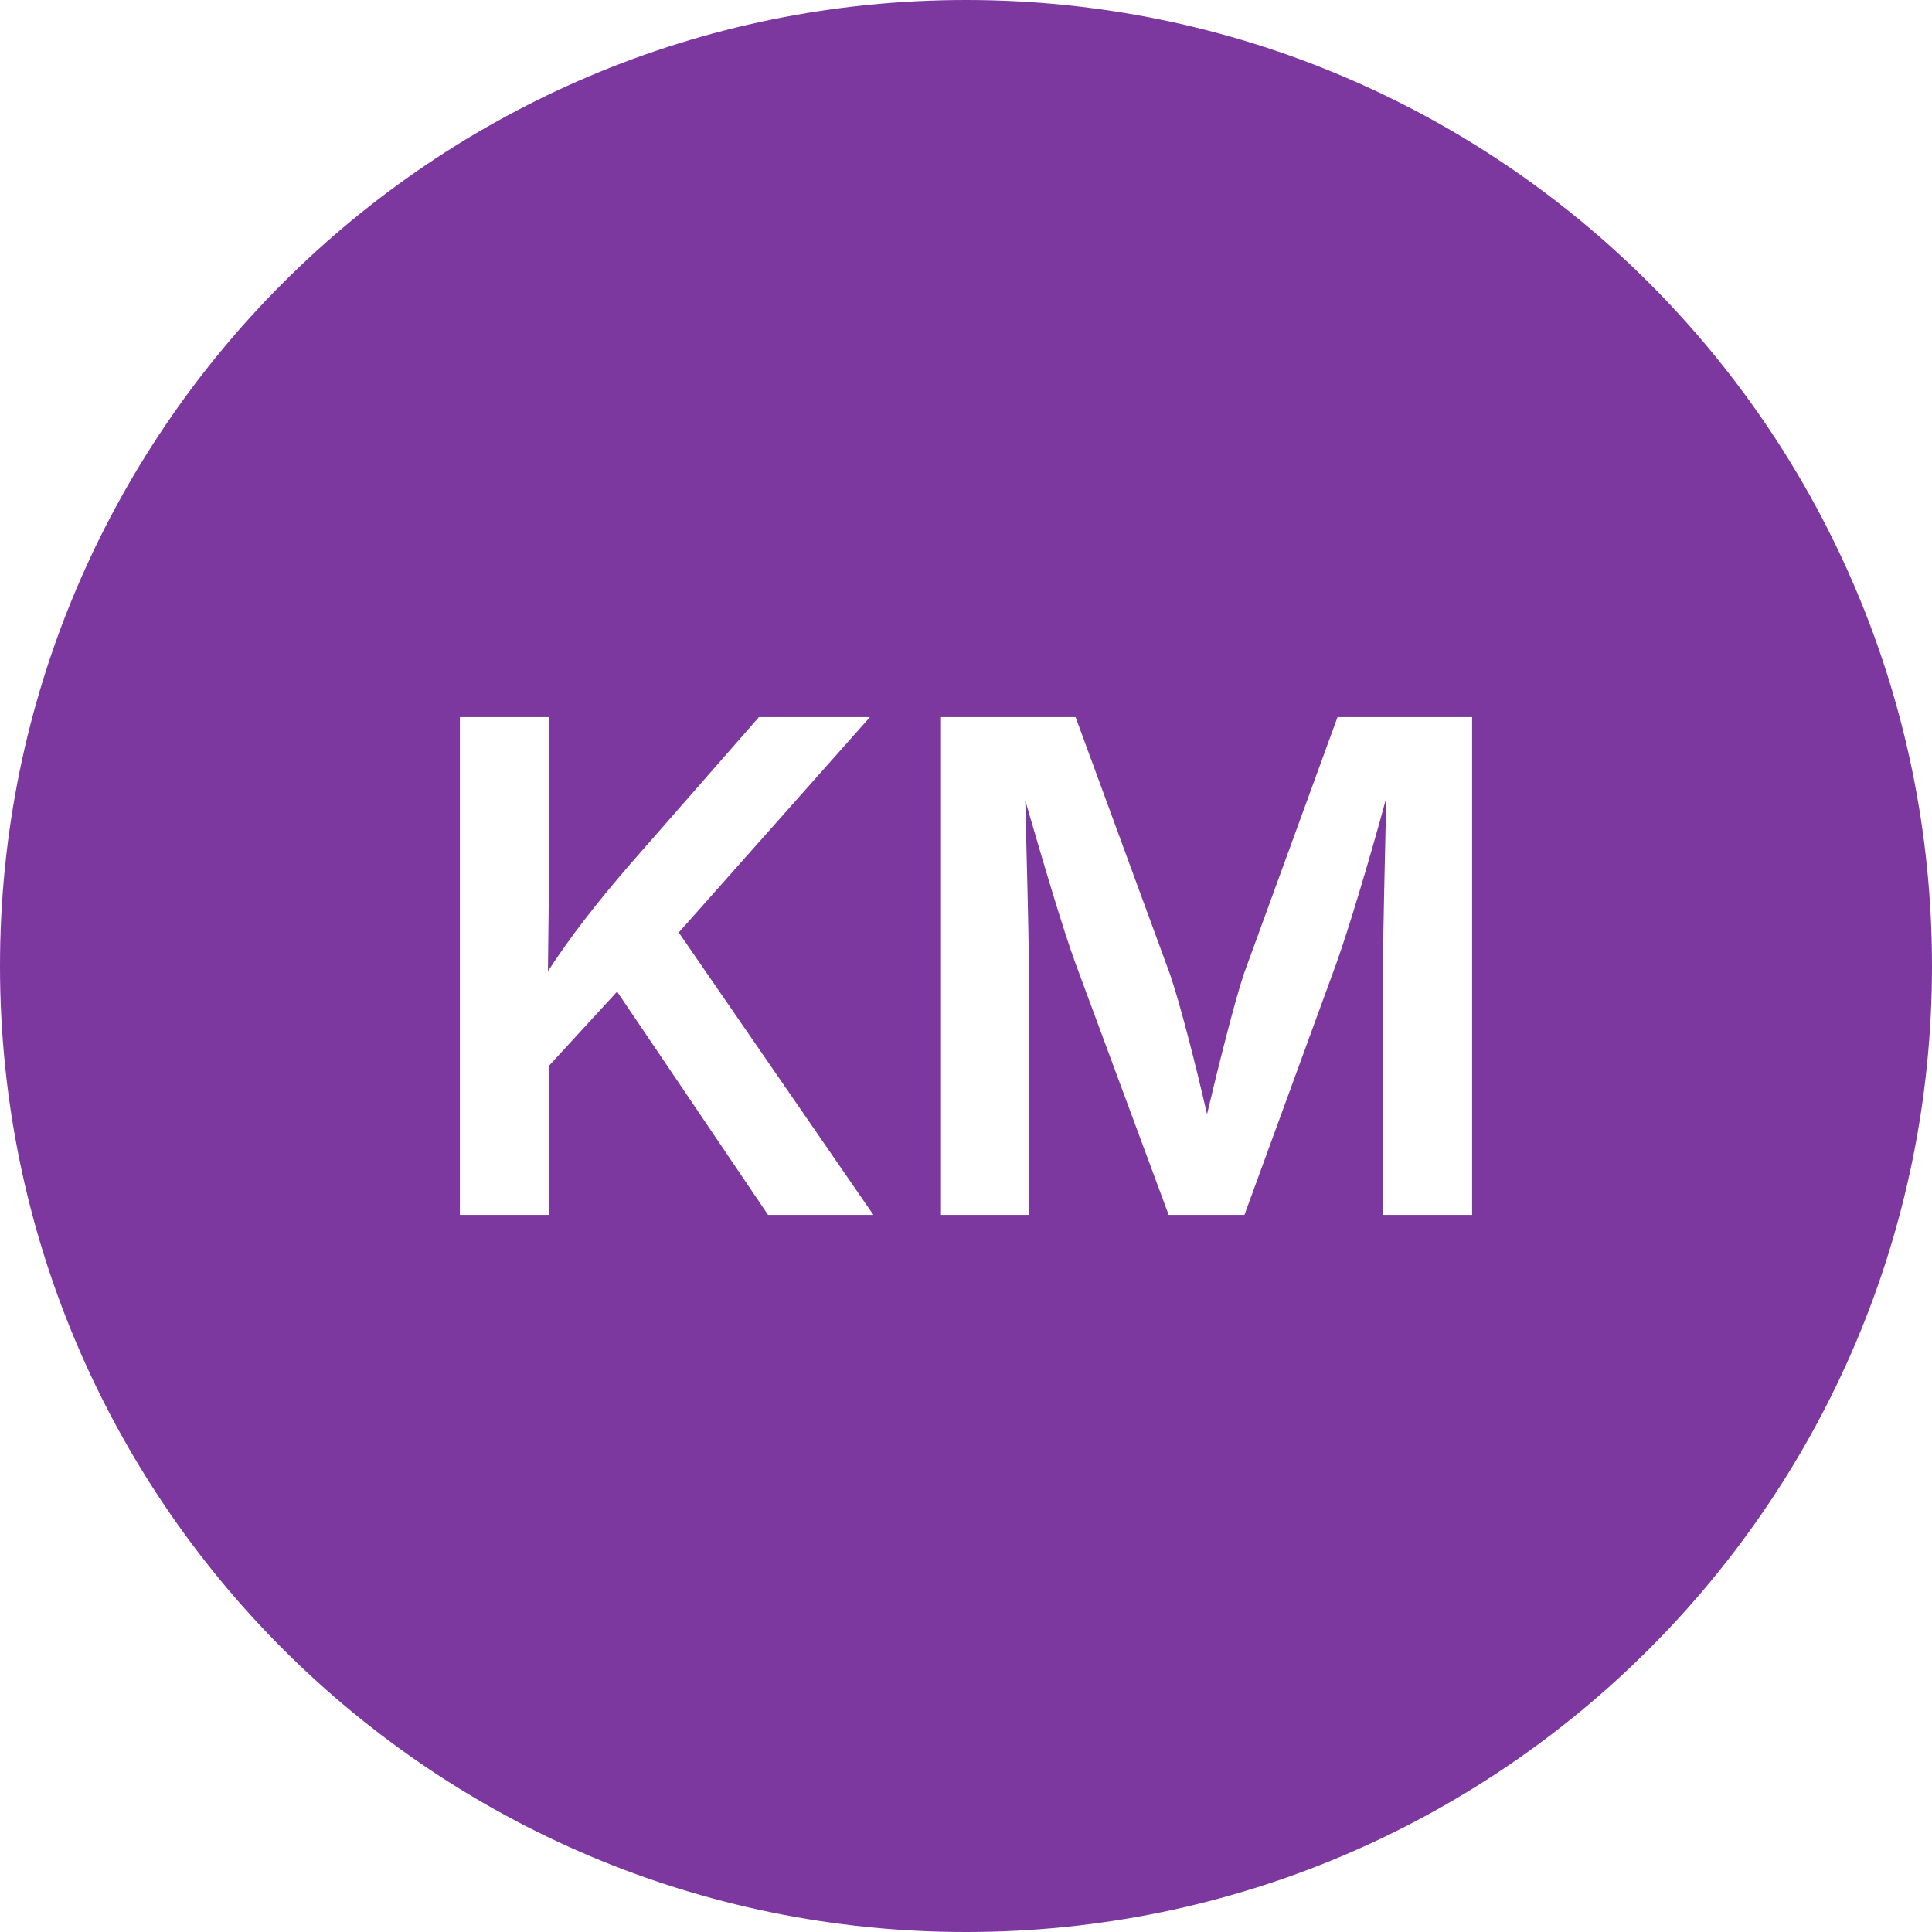
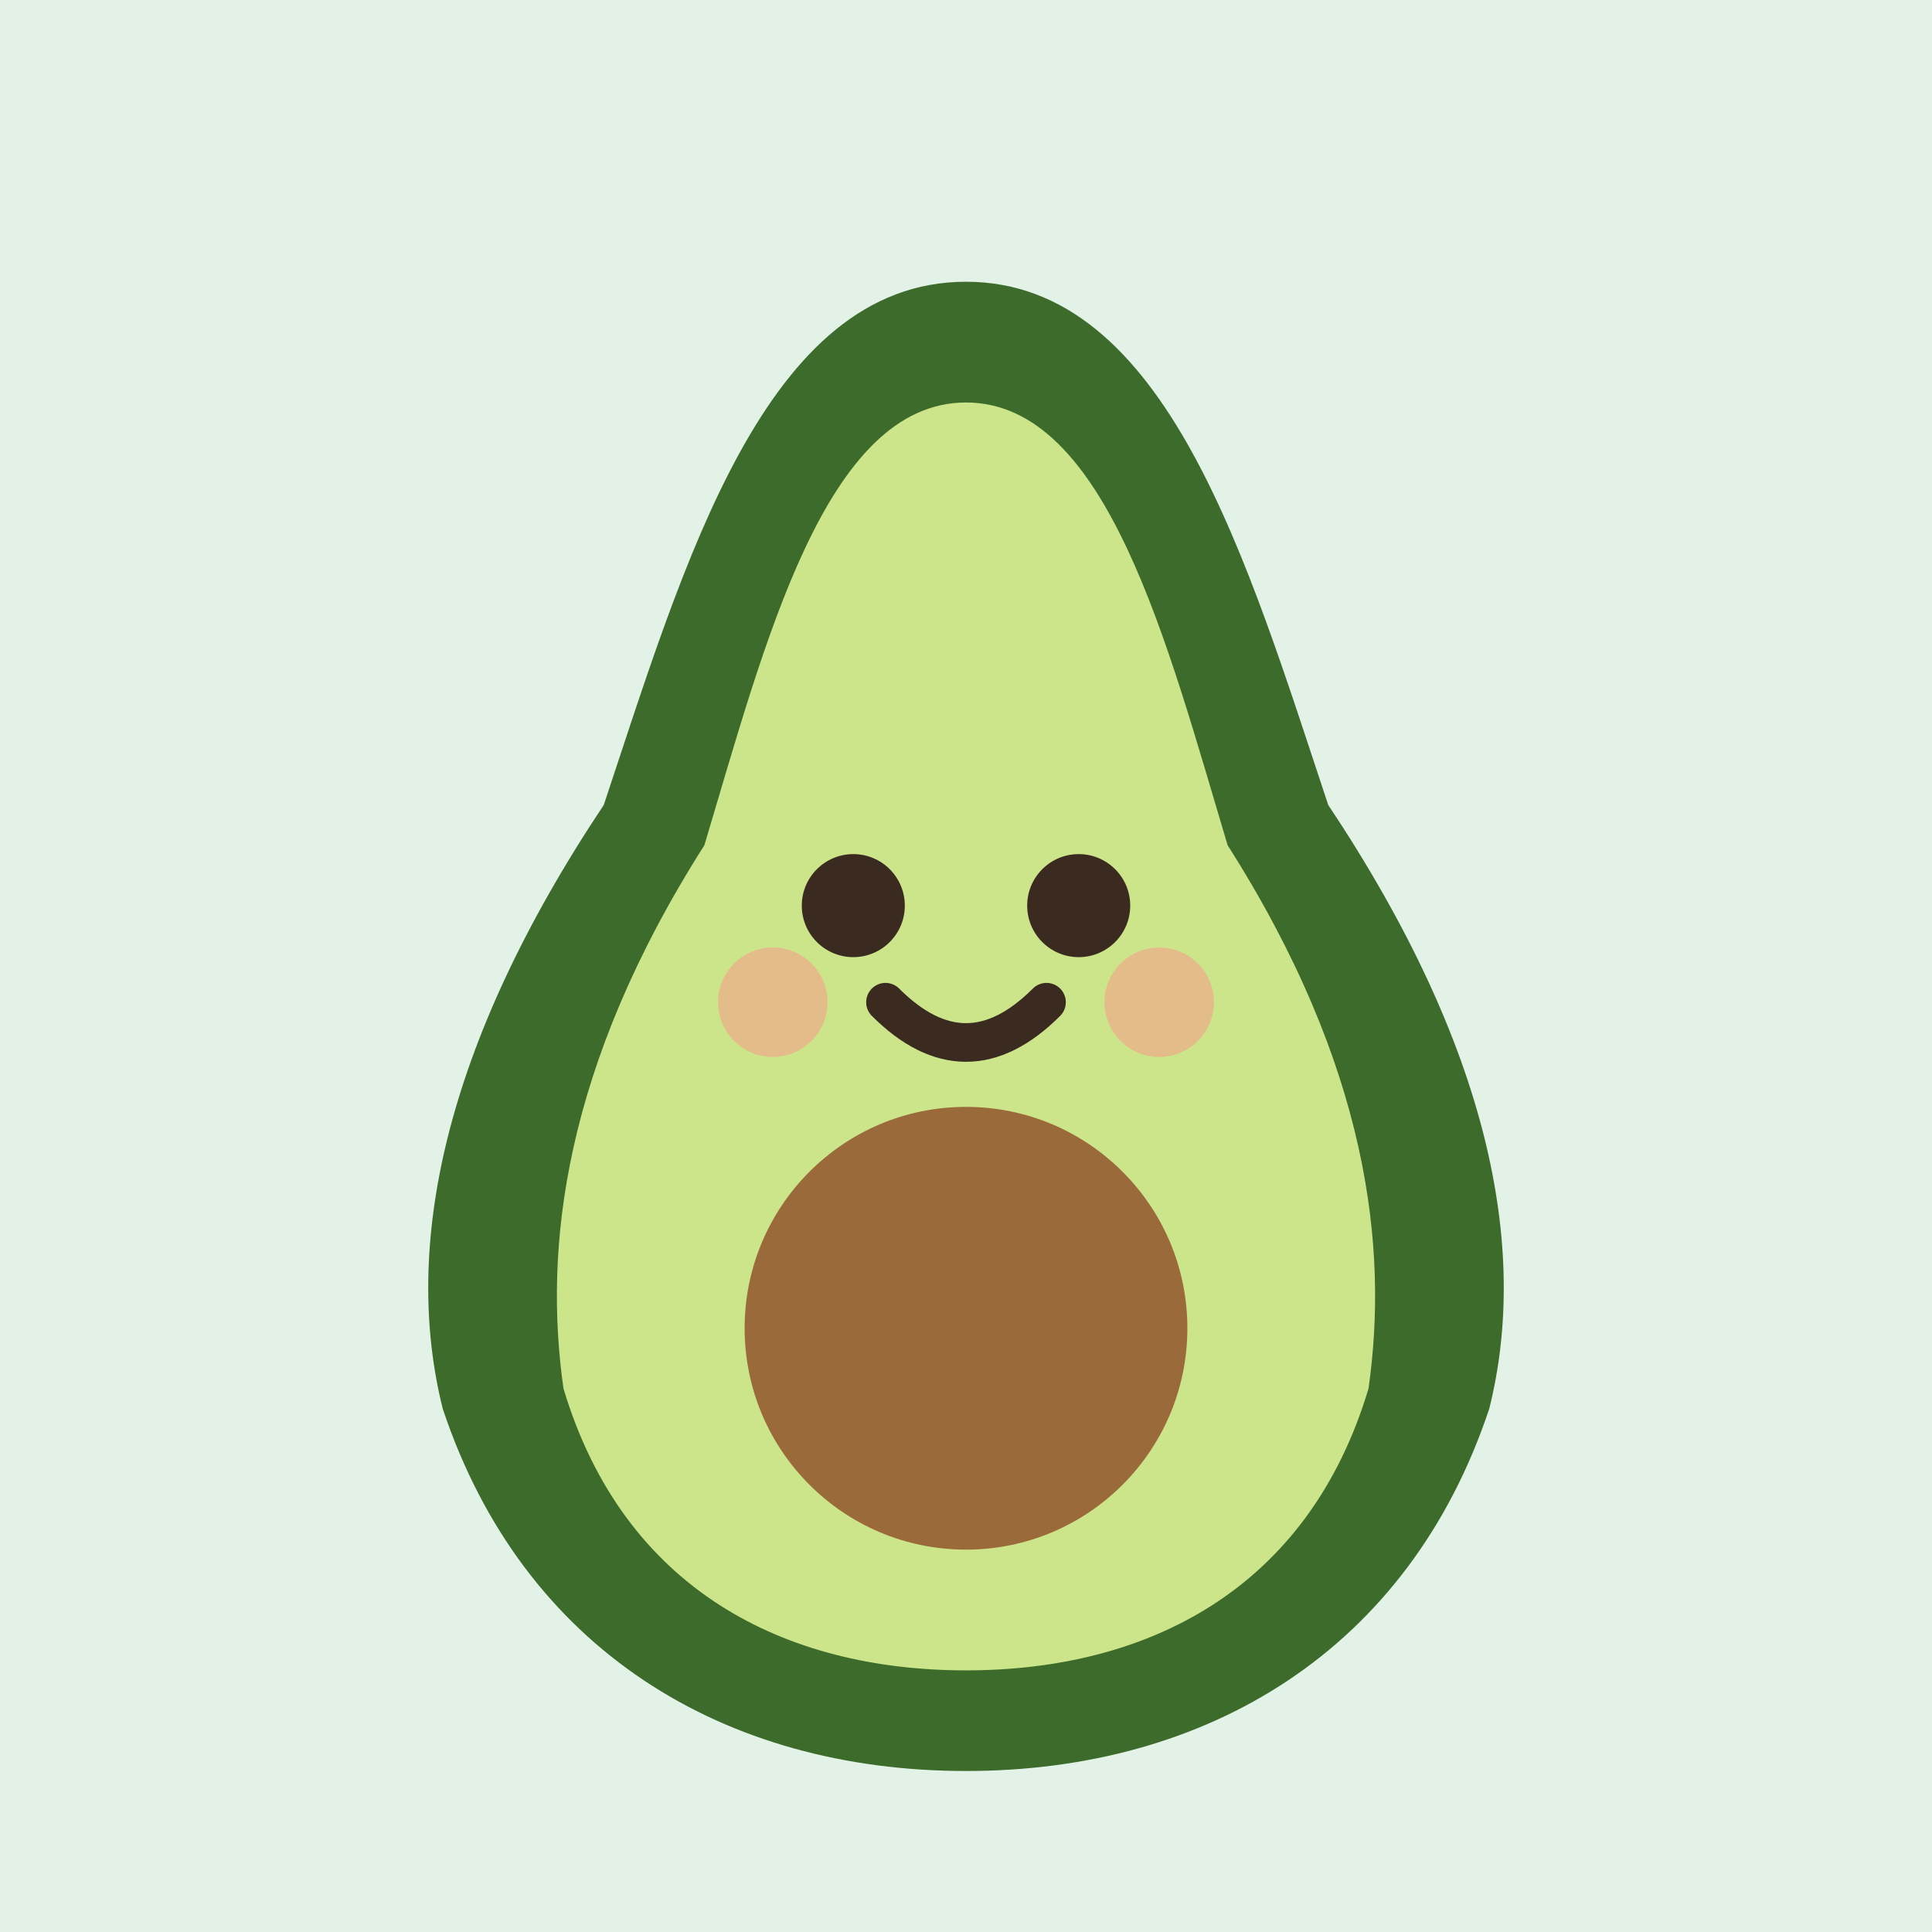
<svg xmlns="http://www.w3.org/2000/svg" viewBox="0 0 96 96" width="96" height="96" role="img" aria-label="Kofi Mensah">
-   <circle cx="48" cy="48" r="48" fill="hsl(280 48% 42%)" />
-   <text x="48" y="48" text-anchor="middle" dominant-baseline="central" font-family="Inter, Arial, sans-serif" font-size="34" font-weight="600" fill="hsl(0 0% 100%)">KM</text>
+   <rect width="96" height="96" fill="#e2f2e6" />
+   <path d="M48 14 C38 14 34 28 30 40 C22 52 20 62 22 70 C26 82 36 88 48 88 C60 88 70 82 74 70 C76 62 74 52 66 40 C62 28 58 14 48 14 Z" fill="#3d6b2c" />
+   <path d="M48 20 C41 20 38 32 35 42 C28 53 27 62 28 69 C31 79 39 83 48 83 C57 83 65 79 68 69 C69 62 68 53 61 42 C58 32 55 20 48 20 Z" fill="#cde58a" />
+   <circle cx="48" cy="66" r="11" fill="#9a6a3a" />
+   <circle cx="42.4" cy="45" r="2.56" fill="#3b2a20" />
+   <circle cx="53.6" cy="45" r="2.56" fill="#3b2a20" />
+   <circle cx="38.4" cy="49.8" r="2.72" fill="#ff8a8a" opacity="0.45" />
+   <circle cx="57.6" cy="49.8" r="2.72" fill="#ff8a8a" opacity="0.45" />
+   <path d="M44 49.8 Q48 53.8 52 49.8" fill="none" stroke="#3b2a20" stroke-width="1.92" stroke-linecap="round" />
</svg>
